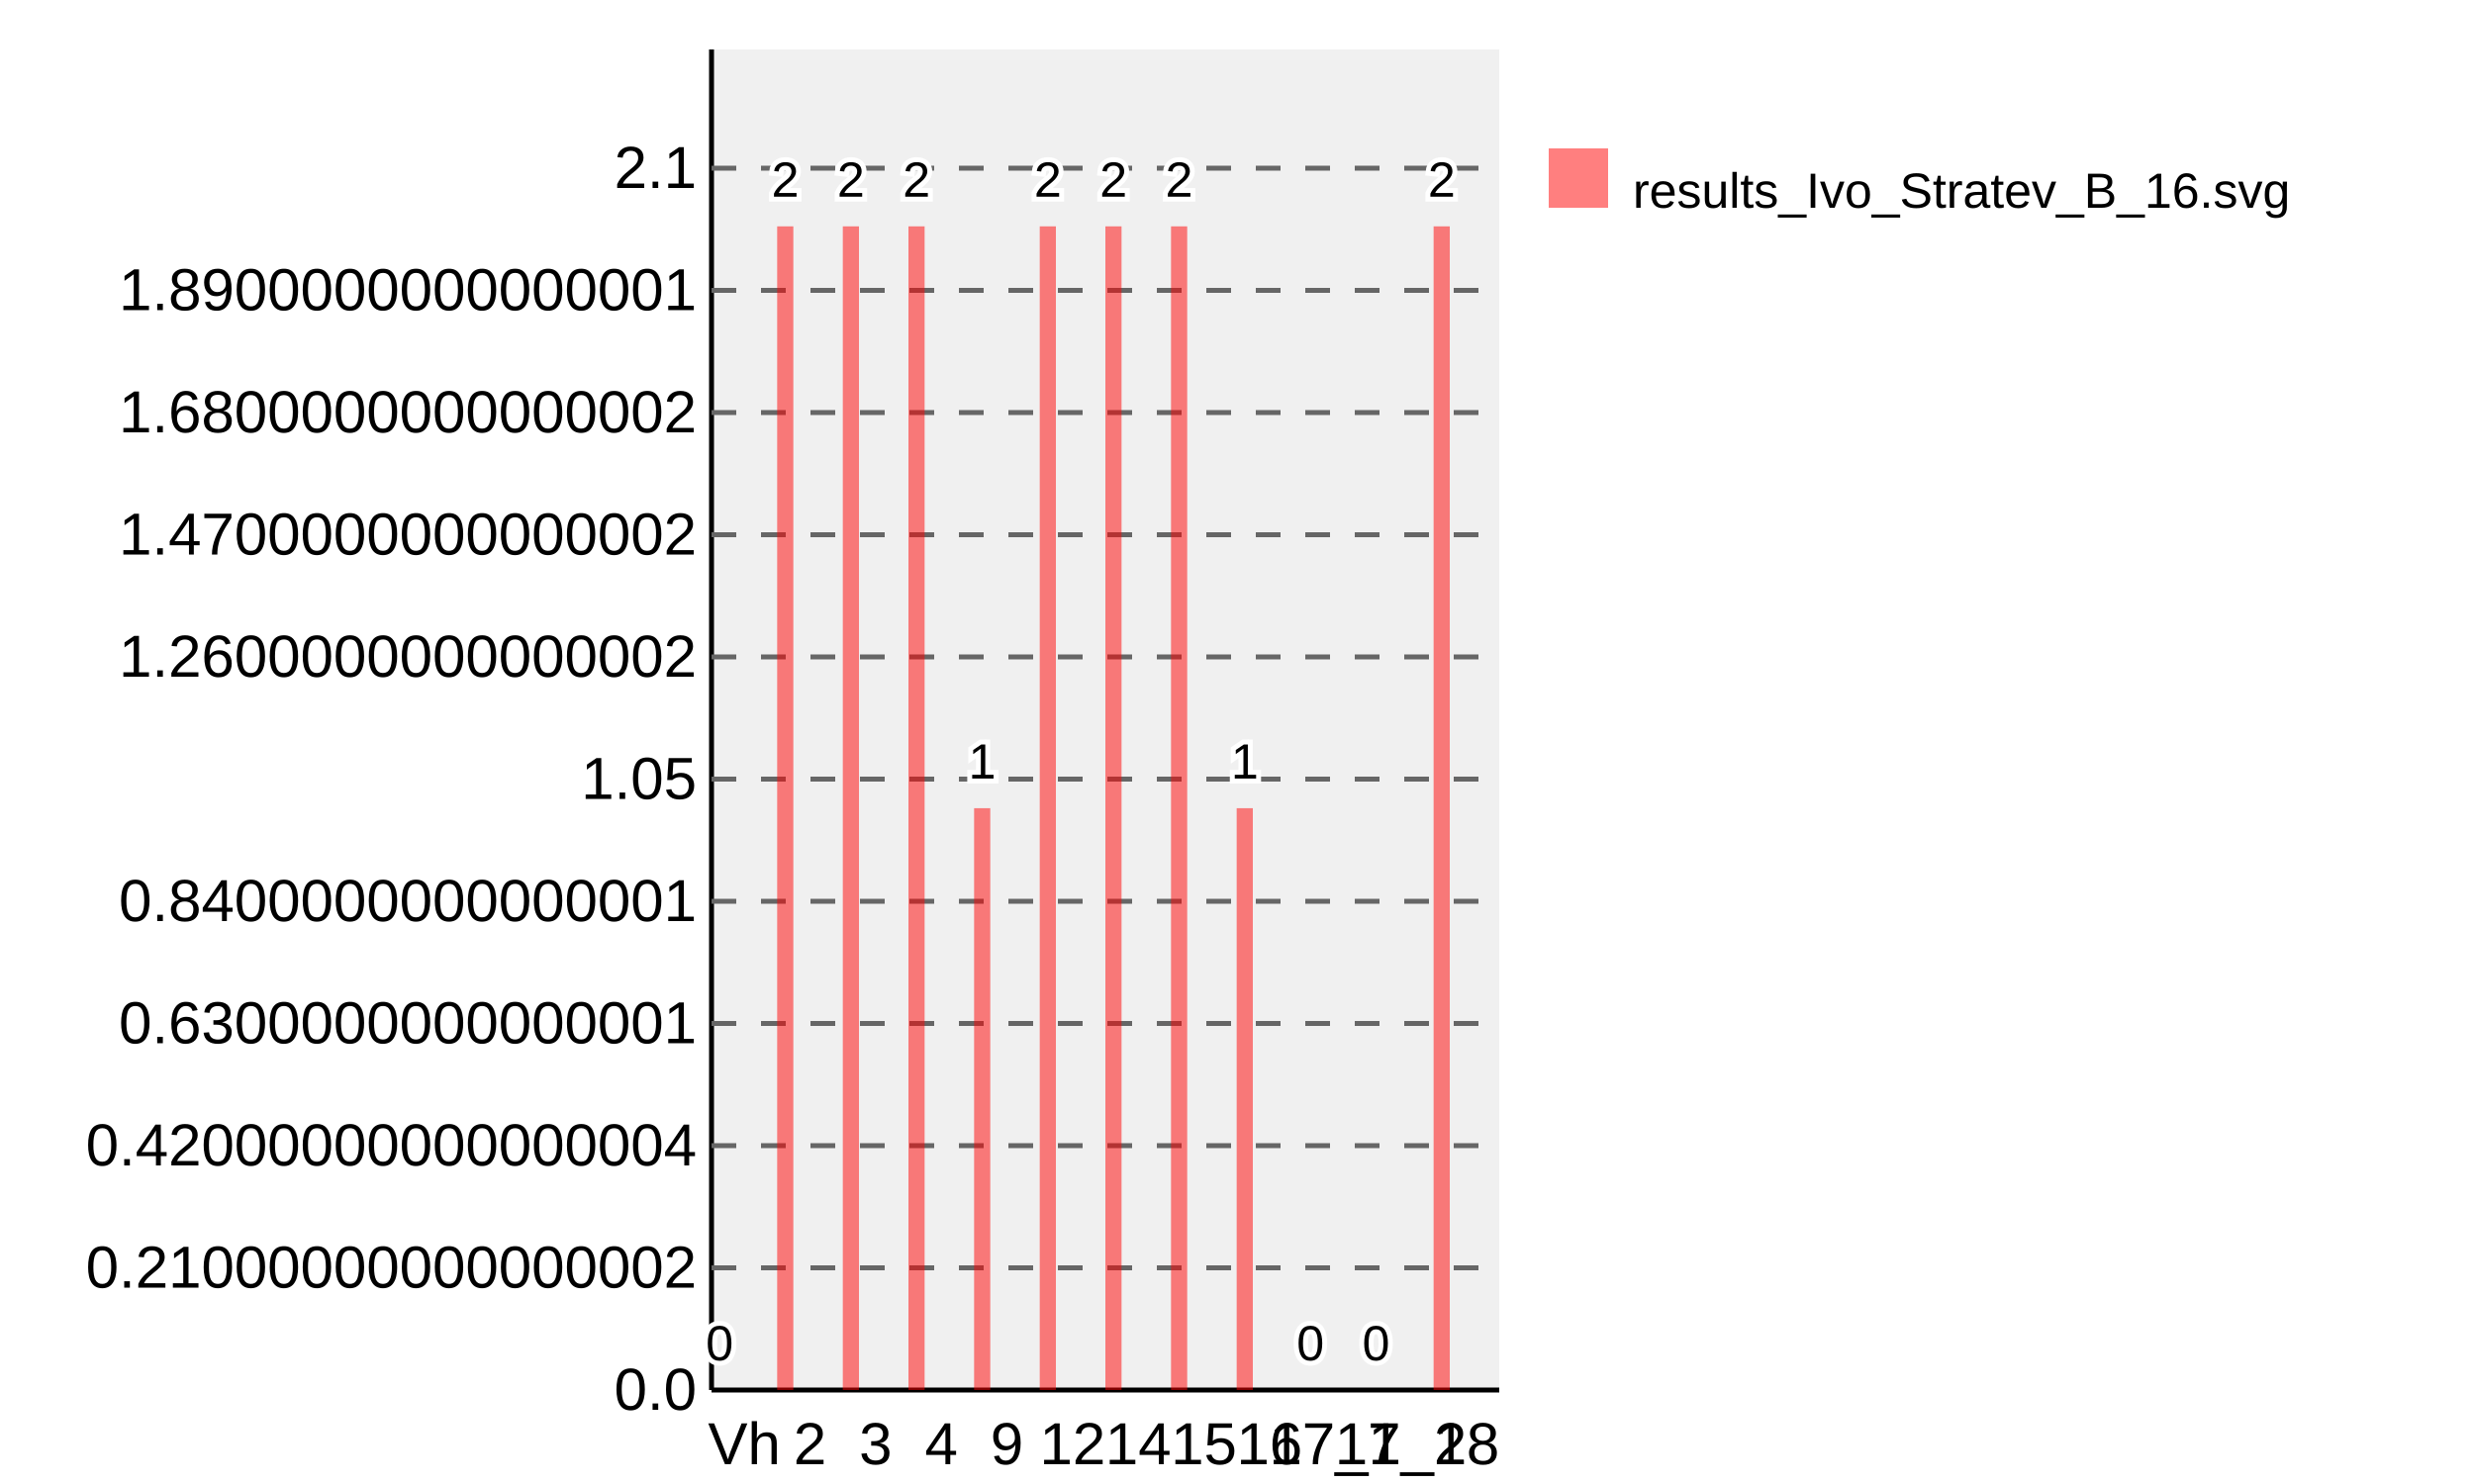
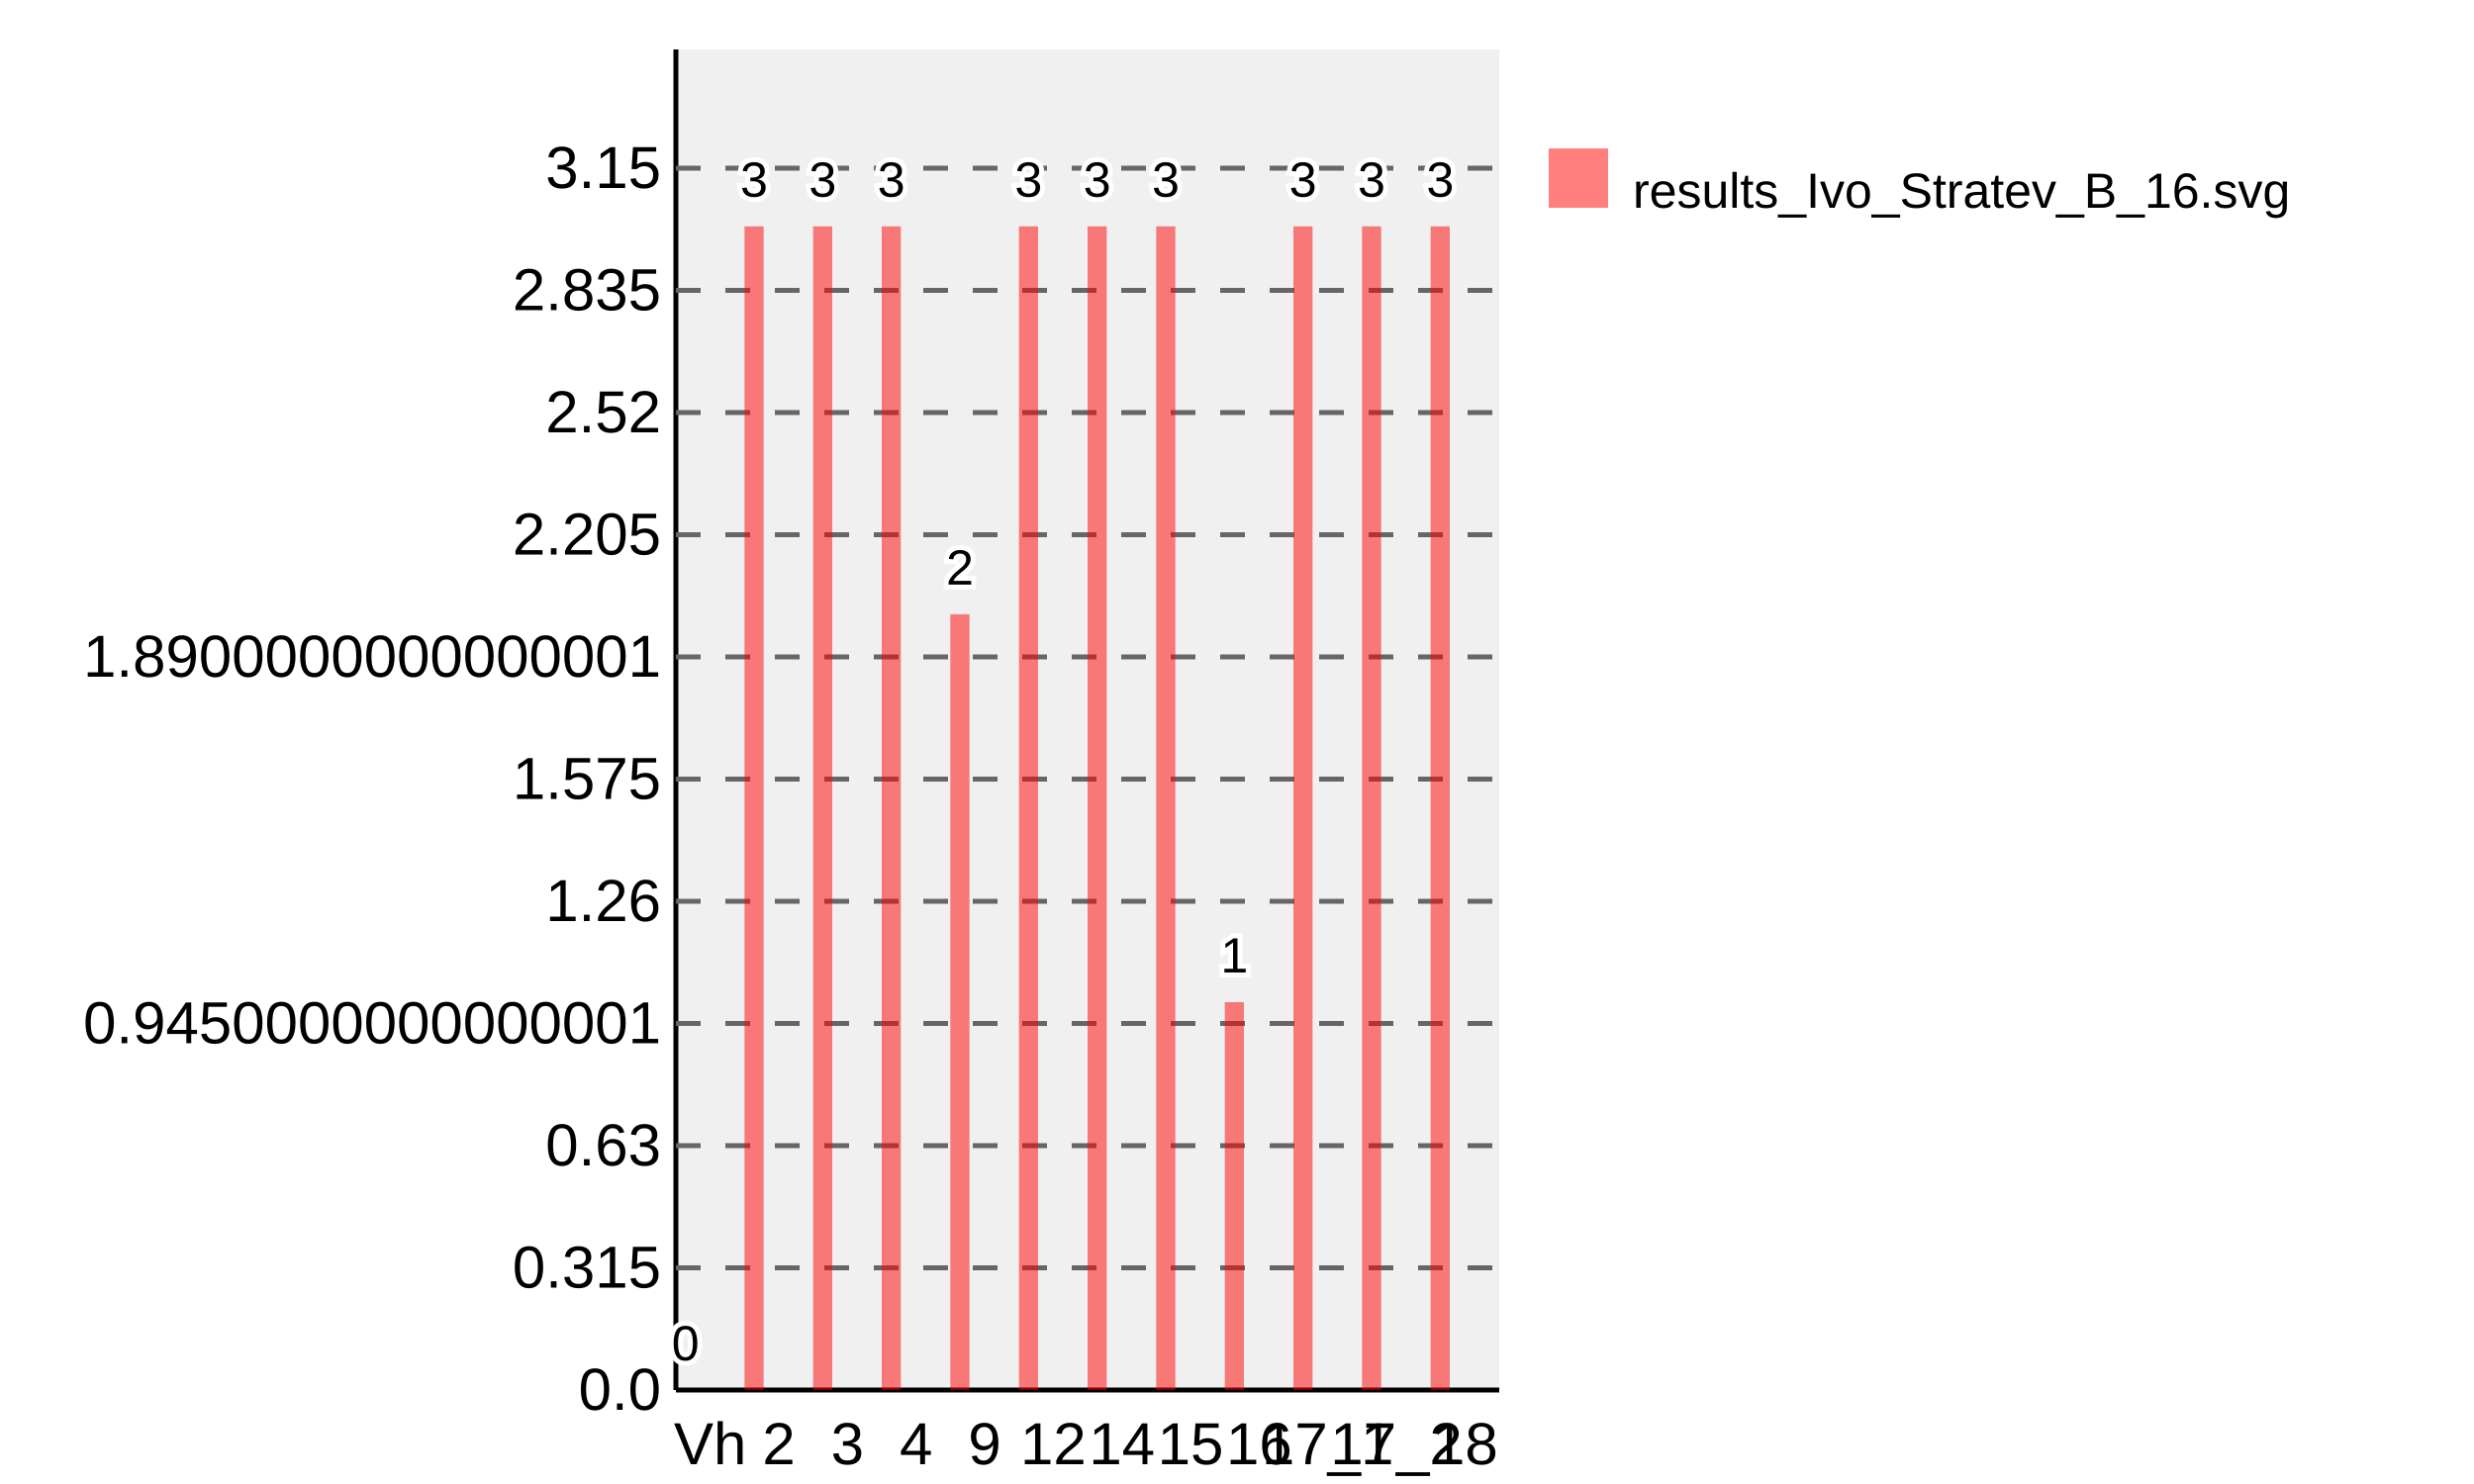
<svg xmlns="http://www.w3.org/2000/svg" width="500" height="300" viewBox="0 0 500 300">
  <defs>
    <style type="text/css">
/* Copy from here for external style sheet */
.svgBackground{
  fill:#ffffff;
}
.graphBackground{
  fill:#f0f0f0;
}

/* graphs titles */
.mainTitle{
  text-anchor: middle;
  fill: #000000;
  font-size: 16px;
  font-family: "Arial", sans-serif;
  font-weight: normal;
}
.subTitle{
  text-anchor: middle;
  fill: #999999;
  font-size: 14px;
  font-family: "Arial", sans-serif;
  font-weight: normal;
}

.axis{
  stroke: #000000;
  stroke-width: 1px;
}

.guideLines{
  stroke: #666666;
  stroke-width: 1px;
  stroke-dasharray: 5 5;
}

.xAxisLabels{
  text-anchor: middle;
  fill: #000000;
  font-size: 12px;
  font-family: "Arial", sans-serif;
  font-weight: normal;
}

.yAxisLabels{
  text-anchor: end;
  fill: #000000;
  font-size: 12px;
  font-family: "Arial", sans-serif;
  font-weight: normal;
}

.xAxisTitle{
  text-anchor: middle;
  fill: #ff0000;
  font-size: 14px;
  font-family: "Arial", sans-serif;
  font-weight: normal;
}

.yAxisTitle{
  fill: #ff0000;
  text-anchor: middle;
  font-size: 14px;
  font-family: "Arial", sans-serif;
  font-weight: normal;
}

.dataPointLabel{
  fill: #000000;
  text-anchor:middle;
  font-size: 10px;
  font-family: "Arial", sans-serif;
  font-weight: normal;
}

.staggerGuideLine{
  fill: none;
  stroke: #000000;
  stroke-width: 0.5px;  
}

/* default fill styles for multiple datasets (probably only use a single dataset on this graph though) */
.key1,.fill1{
	fill: #ff0000;
	fill-opacity: 0.5;
	stroke: none;
	stroke-width: 0.5px;	
}
.key2,.fill2{
	fill: #0000ff;
	fill-opacity: 0.5;
	stroke: none;
	stroke-width: 1px;	
}
.key3,.fill3{
	fill: #00ff00;
	fill-opacity: 0.5;
	stroke: none;
	stroke-width: 1px;	
}
.key4,.fill4{
	fill: #ffcc00;
	fill-opacity: 0.5;
	stroke: none;
	stroke-width: 1px;	
}
.key5,.fill5{
	fill: #00ccff;
	fill-opacity: 0.5;
	stroke: none;
	stroke-width: 1px;	
}
.key6,.fill6{
	fill: #ff00ff;
	fill-opacity: 0.5;
	stroke: none;
	stroke-width: 1px;	
}
.key7,.fill7{
	fill: #00ffff;
	fill-opacity: 0.5;
	stroke: none;
	stroke-width: 1px;	
}
.key8,.fill8{
	fill: #ffff00;
	fill-opacity: 0.5;
	stroke: none;
	stroke-width: 1px;	
}
.key9,.fill9{
	fill: #cc6666;
	fill-opacity: 0.5;
	stroke: none;
	stroke-width: 1px;	
}
.key10,.fill10{
	fill: #663399;
	fill-opacity: 0.5;
	stroke: none;
	stroke-width: 1px;	
}
.key11,.fill11{
	fill: #339900;
	fill-opacity: 0.5;
	stroke: none;
	stroke-width: 1px;	
}
.key12,.fill12{
	fill: #9966FF;
	fill-opacity: 0.5;
	stroke: none;
	stroke-width: 1px;	
}


.keyText{
  fill: #000000;
  text-anchor:start;
  font-size: 10px;
  font-family: "Arial", sans-serif;
  font-weight: normal;
}
/* End copy for external style sheet */

</style>
  </defs>
  <rect width="500" height="300" x="0" y="0" class="svgBackground" />
-   <g transform="translate( 143.8 10 )">
-     <rect x="0" y="0" width="159.2" height="271" class="graphBackground" />
+   <g transform="translate( 136.6 10 )">
+     <rect x="0" y="0" width="166.4" height="271" class="graphBackground" />
    <path d="M 0 0 v271" class="axis" id="xAxis" />
-     <path d="M 0 271 h159.2" class="axis" id="yAxis" />
-     <text class="xAxisLabels" x="6.633" y="286" style="text-anchor: middle">
+     <path d="M 0 271 h166.4" class="axis" id="yAxis" />
+     <text class="xAxisLabels" x="6.933" y="286" style="text-anchor: middle">
Vh
</text>
-     <text class="xAxisLabels" x="19.9" y="286" style="text-anchor: middle">
+     <text class="xAxisLabels" x="20.8" y="286" style="text-anchor: middle">
2
</text>
-     <text class="xAxisLabels" x="33.167" y="286" style="text-anchor: middle">
- 3
- </text>
-     <text class="xAxisLabels" x="46.433" y="286" style="text-anchor: middle">
+     <text class="xAxisLabels" x="34.667" y="286" style="text-anchor: middle">
+ 3
+ </text>
+     <text class="xAxisLabels" x="48.533" y="286" style="text-anchor: middle">
4
</text>
-     <text class="xAxisLabels" x="59.7" y="286" style="text-anchor: middle">
+     <text class="xAxisLabels" x="62.4" y="286" style="text-anchor: middle">
9
</text>
-     <text class="xAxisLabels" x="72.967" y="286" style="text-anchor: middle">
+     <text class="xAxisLabels" x="76.267" y="286" style="text-anchor: middle">
12
</text>
-     <text class="xAxisLabels" x="86.233" y="286" style="text-anchor: middle">
+     <text class="xAxisLabels" x="90.133" y="286" style="text-anchor: middle">
14
</text>
-     <text class="xAxisLabels" x="99.5" y="286" style="text-anchor: middle">
+     <text class="xAxisLabels" x="104.0" y="286" style="text-anchor: middle">
15
</text>
-     <text class="xAxisLabels" x="112.767" y="286" style="text-anchor: middle">
+     <text class="xAxisLabels" x="117.867" y="286" style="text-anchor: middle">
16
</text>
-     <text class="xAxisLabels" x="126.033" y="286" style="text-anchor: middle">
+     <text class="xAxisLabels" x="131.733" y="286" style="text-anchor: middle">
17_1
</text>
-     <text class="xAxisLabels" x="139.3" y="286" style="text-anchor: middle">
+     <text class="xAxisLabels" x="145.6" y="286" style="text-anchor: middle">
17_2
</text>
-     <text class="xAxisLabels" x="152.567" y="286" style="text-anchor: middle">
+     <text class="xAxisLabels" x="159.467" y="286" style="text-anchor: middle">
18
</text>
    <text x="-3" y="275.0" class="yAxisLabels" style="text-anchor: end">
0.0
</text>
    <text x="-3" y="250.3" class="yAxisLabels" style="text-anchor: end">
- 0.21000000000000002
- </text>
-     <path d="M0 246.3 h159.2" class="guideLines" />
+ 0.315
+ </text>
+     <path d="M0 246.3 h166.4" class="guideLines" />
    <text x="-3" y="225.6" class="yAxisLabels" style="text-anchor: end">
- 0.42000000000000004
- </text>
-     <path d="M0 221.6 h159.2" class="guideLines" />
+ 0.63
+ </text>
+     <path d="M0 221.6 h166.4" class="guideLines" />
    <text x="-3" y="200.9" class="yAxisLabels" style="text-anchor: end">
- 0.6300000000000001
- </text>
-     <path d="M0 196.9 h159.2" class="guideLines" />
+ 0.9450000000000001
+ </text>
+     <path d="M0 196.9 h166.4" class="guideLines" />
    <text x="-3" y="176.2" class="yAxisLabels" style="text-anchor: end">
- 0.8400000000000001
- </text>
-     <path d="M0 172.2 h159.2" class="guideLines" />
+ 1.26
+ </text>
+     <path d="M0 172.2 h166.4" class="guideLines" />
    <text x="-3" y="151.5" class="yAxisLabels" style="text-anchor: end">
- 1.05
- </text>
-     <path d="M0 147.5 h159.2" class="guideLines" />
+ 1.575
+ </text>
+     <path d="M0 147.5 h166.4" class="guideLines" />
    <text x="-3" y="126.8" class="yAxisLabels" style="text-anchor: end">
- 1.2600000000000002
- </text>
-     <path d="M0 122.8 h159.2" class="guideLines" />
+ 1.8900000000000001
+ </text>
+     <path d="M0 122.8 h166.4" class="guideLines" />
    <text x="-3" y="102.1" class="yAxisLabels" style="text-anchor: end">
- 1.4700000000000002
- </text>
-     <path d="M0 98.1 h159.2" class="guideLines" />
+ 2.205
+ </text>
+     <path d="M0 98.1 h166.4" class="guideLines" />
    <text x="-3" y="77.4" class="yAxisLabels" style="text-anchor: end">
- 1.6800000000000002
- </text>
-     <path d="M0 73.4 h159.2" class="guideLines" />
+ 2.52
+ </text>
+     <path d="M0 73.4 h166.4" class="guideLines" />
    <text x="-3" y="52.7" class="yAxisLabels" style="text-anchor: end">
- 1.8900000000000001
- </text>
-     <path d="M0 48.7 h159.2" class="guideLines" />
+ 2.835
+ </text>
+     <path d="M0 48.7 h166.4" class="guideLines" />
    <text x="-3" y="28.0" class="yAxisLabels" style="text-anchor: end">
- 2.1
- </text>
-     <path d="M0 24.0 h159.2" class="guideLines" />
-     <rect x="0.0" y="271.0" width="3.267" height="0.0" class="fill1" />
-     <rect x="13.267" y="35.762" width="3.267" height="235.238" class="fill1" />
-     <rect x="26.533" y="35.762" width="3.267" height="235.238" class="fill1" />
-     <rect x="39.8" y="35.762" width="3.267" height="235.238" class="fill1" />
-     <rect x="53.067" y="153.381" width="3.267" height="117.619" class="fill1" />
-     <rect x="66.333" y="35.762" width="3.267" height="235.238" class="fill1" />
-     <rect x="79.6" y="35.762" width="3.267" height="235.238" class="fill1" />
-     <rect x="92.867" y="35.762" width="3.267" height="235.238" class="fill1" />
-     <rect x="106.133" y="153.381" width="3.267" height="117.619" class="fill1" />
-     <rect x="119.4" y="271.0" width="3.267" height="0.0" class="fill1" />
-     <rect x="132.667" y="271.0" width="3.267" height="0.0" class="fill1" />
-     <rect x="145.933" y="35.762" width="3.267" height="235.238" class="fill1" />
+ 3.15
+ </text>
+     <path d="M0 24.0 h166.4" class="guideLines" />
+     <rect x="0.0" y="271.0" width="3.867" height="0.0" class="fill1" />
+     <rect x="13.867" y="35.762" width="3.867" height="235.238" class="fill1" />
+     <rect x="27.733" y="35.762" width="3.867" height="235.238" class="fill1" />
+     <rect x="41.6" y="35.762" width="3.867" height="235.238" class="fill1" />
+     <rect x="55.467" y="114.175" width="3.867" height="156.825" class="fill1" />
+     <rect x="69.333" y="35.762" width="3.867" height="235.238" class="fill1" />
+     <rect x="83.2" y="35.762" width="3.867" height="235.238" class="fill1" />
+     <rect x="97.067" y="35.762" width="3.867" height="235.238" class="fill1" />
+     <rect x="110.933" y="192.587" width="3.867" height="78.413" class="fill1" />
+     <rect x="124.8" y="35.762" width="3.867" height="235.238" class="fill1" />
+     <rect x="138.667" y="35.762" width="3.867" height="235.238" class="fill1" />
+     <rect x="152.533" y="35.762" width="3.867" height="235.238" class="fill1" />
    <g>
-       <text x="1.633" y="265.0" class="dataPointLabel" style=" stroke: #fff; stroke-width: 2;">
+       <text x="1.933" y="265.0" class="dataPointLabel" style=" stroke: #fff; stroke-width: 2;">
0
</text>
-       <text x="1.633" y="265.0" class="dataPointLabel">
+       <text x="1.933" y="265.0" class="dataPointLabel">
0
</text>
-       <text x="14.9" y="29.762" class="dataPointLabel" style=" stroke: #fff; stroke-width: 2;">
+       <text x="15.8" y="29.762" class="dataPointLabel" style=" stroke: #fff; stroke-width: 2;">
+ 3
+ </text>
+       <text x="15.8" y="29.762" class="dataPointLabel">
+ 3
+ </text>
+       <text x="29.667" y="29.762" class="dataPointLabel" style=" stroke: #fff; stroke-width: 2;">
+ 3
+ </text>
+       <text x="29.667" y="29.762" class="dataPointLabel">
+ 3
+ </text>
+       <text x="43.533" y="29.762" class="dataPointLabel" style=" stroke: #fff; stroke-width: 2;">
+ 3
+ </text>
+       <text x="43.533" y="29.762" class="dataPointLabel">
+ 3
+ </text>
+       <text x="57.4" y="108.175" class="dataPointLabel" style=" stroke: #fff; stroke-width: 2;">
2
</text>
-       <text x="14.9" y="29.762" class="dataPointLabel">
+       <text x="57.4" y="108.175" class="dataPointLabel">
2
</text>
-       <text x="28.167" y="29.762" class="dataPointLabel" style=" stroke: #fff; stroke-width: 2;">
- 2
- </text>
-       <text x="28.167" y="29.762" class="dataPointLabel">
- 2
- </text>
-       <text x="41.433" y="29.762" class="dataPointLabel" style=" stroke: #fff; stroke-width: 2;">
- 2
- </text>
-       <text x="41.433" y="29.762" class="dataPointLabel">
- 2
- </text>
-       <text x="54.7" y="147.381" class="dataPointLabel" style=" stroke: #fff; stroke-width: 2;">
+       <text x="71.267" y="29.762" class="dataPointLabel" style=" stroke: #fff; stroke-width: 2;">
+ 3
+ </text>
+       <text x="71.267" y="29.762" class="dataPointLabel">
+ 3
+ </text>
+       <text x="85.133" y="29.762" class="dataPointLabel" style=" stroke: #fff; stroke-width: 2;">
+ 3
+ </text>
+       <text x="85.133" y="29.762" class="dataPointLabel">
+ 3
+ </text>
+       <text x="99.0" y="29.762" class="dataPointLabel" style=" stroke: #fff; stroke-width: 2;">
+ 3
+ </text>
+       <text x="99.0" y="29.762" class="dataPointLabel">
+ 3
+ </text>
+       <text x="112.867" y="186.587" class="dataPointLabel" style=" stroke: #fff; stroke-width: 2;">
1
</text>
-       <text x="54.7" y="147.381" class="dataPointLabel">
+       <text x="112.867" y="186.587" class="dataPointLabel">
1
</text>
-       <text x="67.967" y="29.762" class="dataPointLabel" style=" stroke: #fff; stroke-width: 2;">
- 2
- </text>
-       <text x="67.967" y="29.762" class="dataPointLabel">
- 2
- </text>
-       <text x="81.233" y="29.762" class="dataPointLabel" style=" stroke: #fff; stroke-width: 2;">
- 2
- </text>
-       <text x="81.233" y="29.762" class="dataPointLabel">
- 2
- </text>
-       <text x="94.5" y="29.762" class="dataPointLabel" style=" stroke: #fff; stroke-width: 2;">
- 2
- </text>
-       <text x="94.5" y="29.762" class="dataPointLabel">
- 2
- </text>
-       <text x="107.767" y="147.381" class="dataPointLabel" style=" stroke: #fff; stroke-width: 2;">
- 1
- </text>
-       <text x="107.767" y="147.381" class="dataPointLabel">
- 1
- </text>
-       <text x="121.033" y="265.0" class="dataPointLabel" style=" stroke: #fff; stroke-width: 2;">
- 0
- </text>
-       <text x="121.033" y="265.0" class="dataPointLabel">
- 0
- </text>
-       <text x="134.3" y="265.0" class="dataPointLabel" style=" stroke: #fff; stroke-width: 2;">
- 0
- </text>
-       <text x="134.3" y="265.0" class="dataPointLabel">
- 0
- </text>
-       <text x="147.567" y="29.762" class="dataPointLabel" style=" stroke: #fff; stroke-width: 2;">
- 2
- </text>
-       <text x="147.567" y="29.762" class="dataPointLabel">
- 2
+       <text x="126.733" y="29.762" class="dataPointLabel" style=" stroke: #fff; stroke-width: 2;">
+ 3
+ </text>
+       <text x="126.733" y="29.762" class="dataPointLabel">
+ 3
+ </text>
+       <text x="140.6" y="29.762" class="dataPointLabel" style=" stroke: #fff; stroke-width: 2;">
+ 3
+ </text>
+       <text x="140.6" y="29.762" class="dataPointLabel">
+ 3
+ </text>
+       <text x="154.467" y="29.762" class="dataPointLabel" style=" stroke: #fff; stroke-width: 2;">
+ 3
+ </text>
+       <text x="154.467" y="29.762" class="dataPointLabel">
+ 3
</text>
    </g>
  </g>
  <g transform="translate(313.0 30)">
    <rect x="0" y="0" width="12" height="12" class="key1" />
    <text x="17" y="12" class="keyText">
results_Ivo_Stratev_B_16.svg
</text>
  </g>
</svg>
